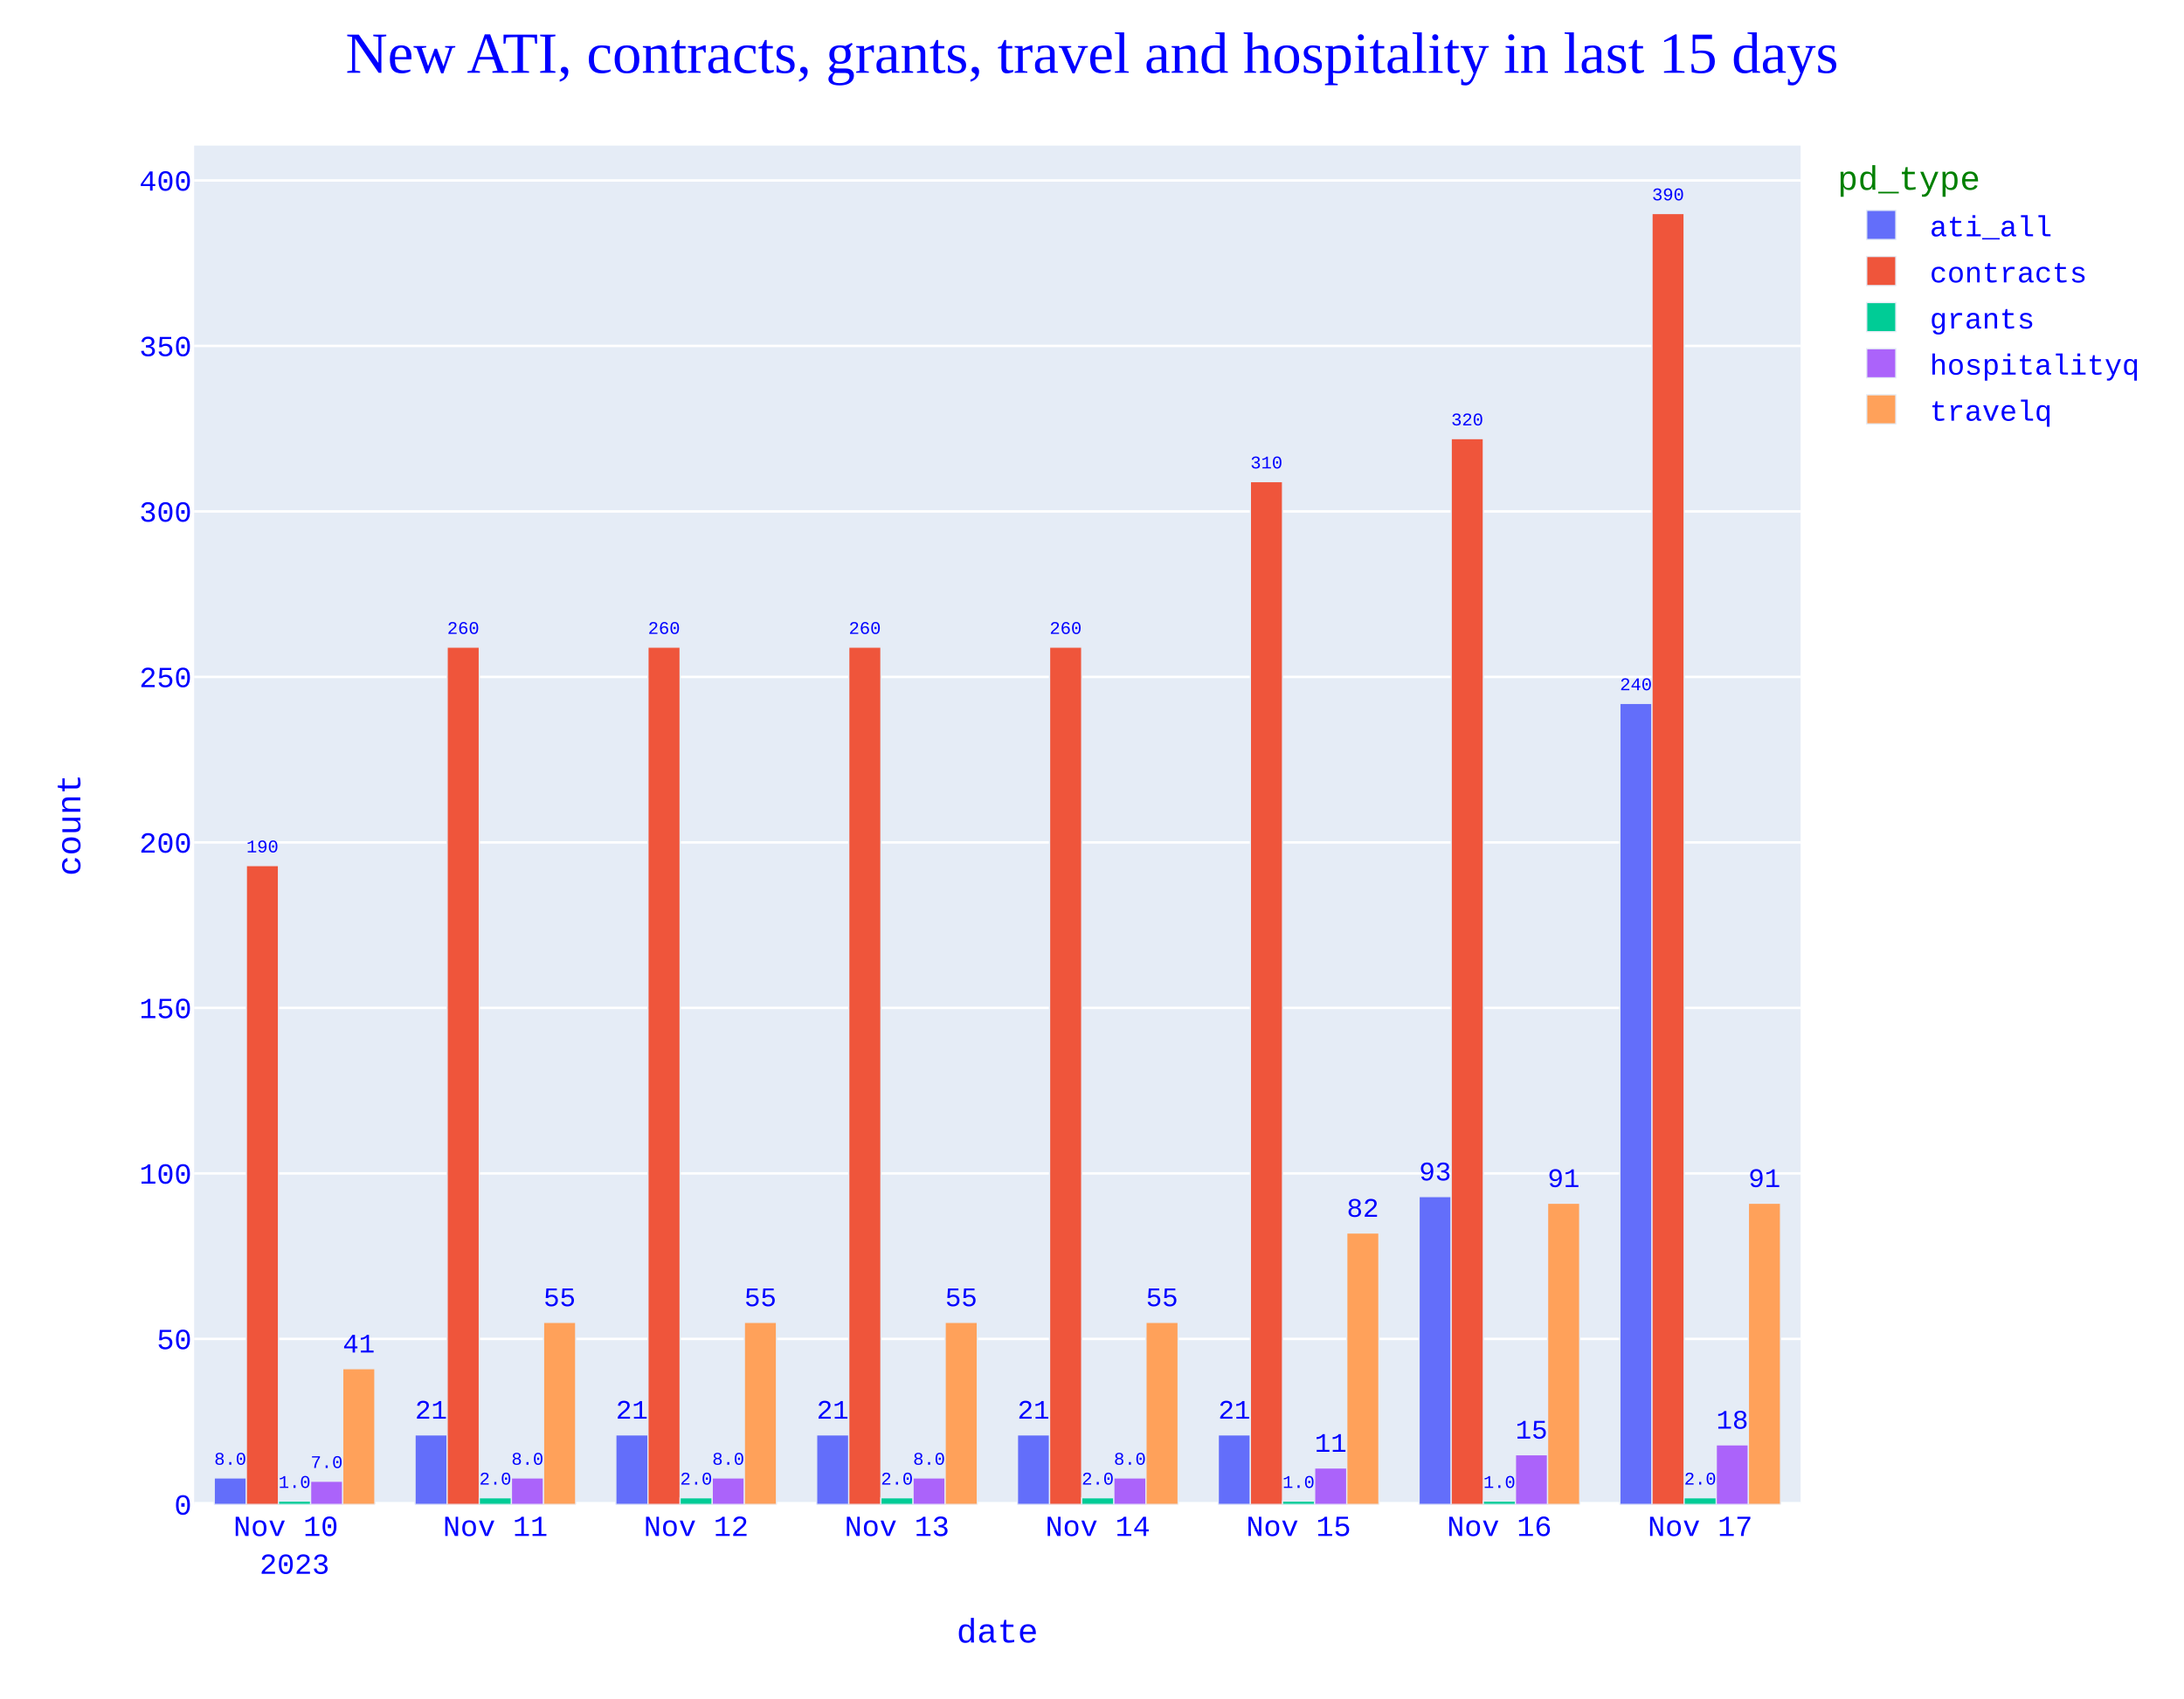
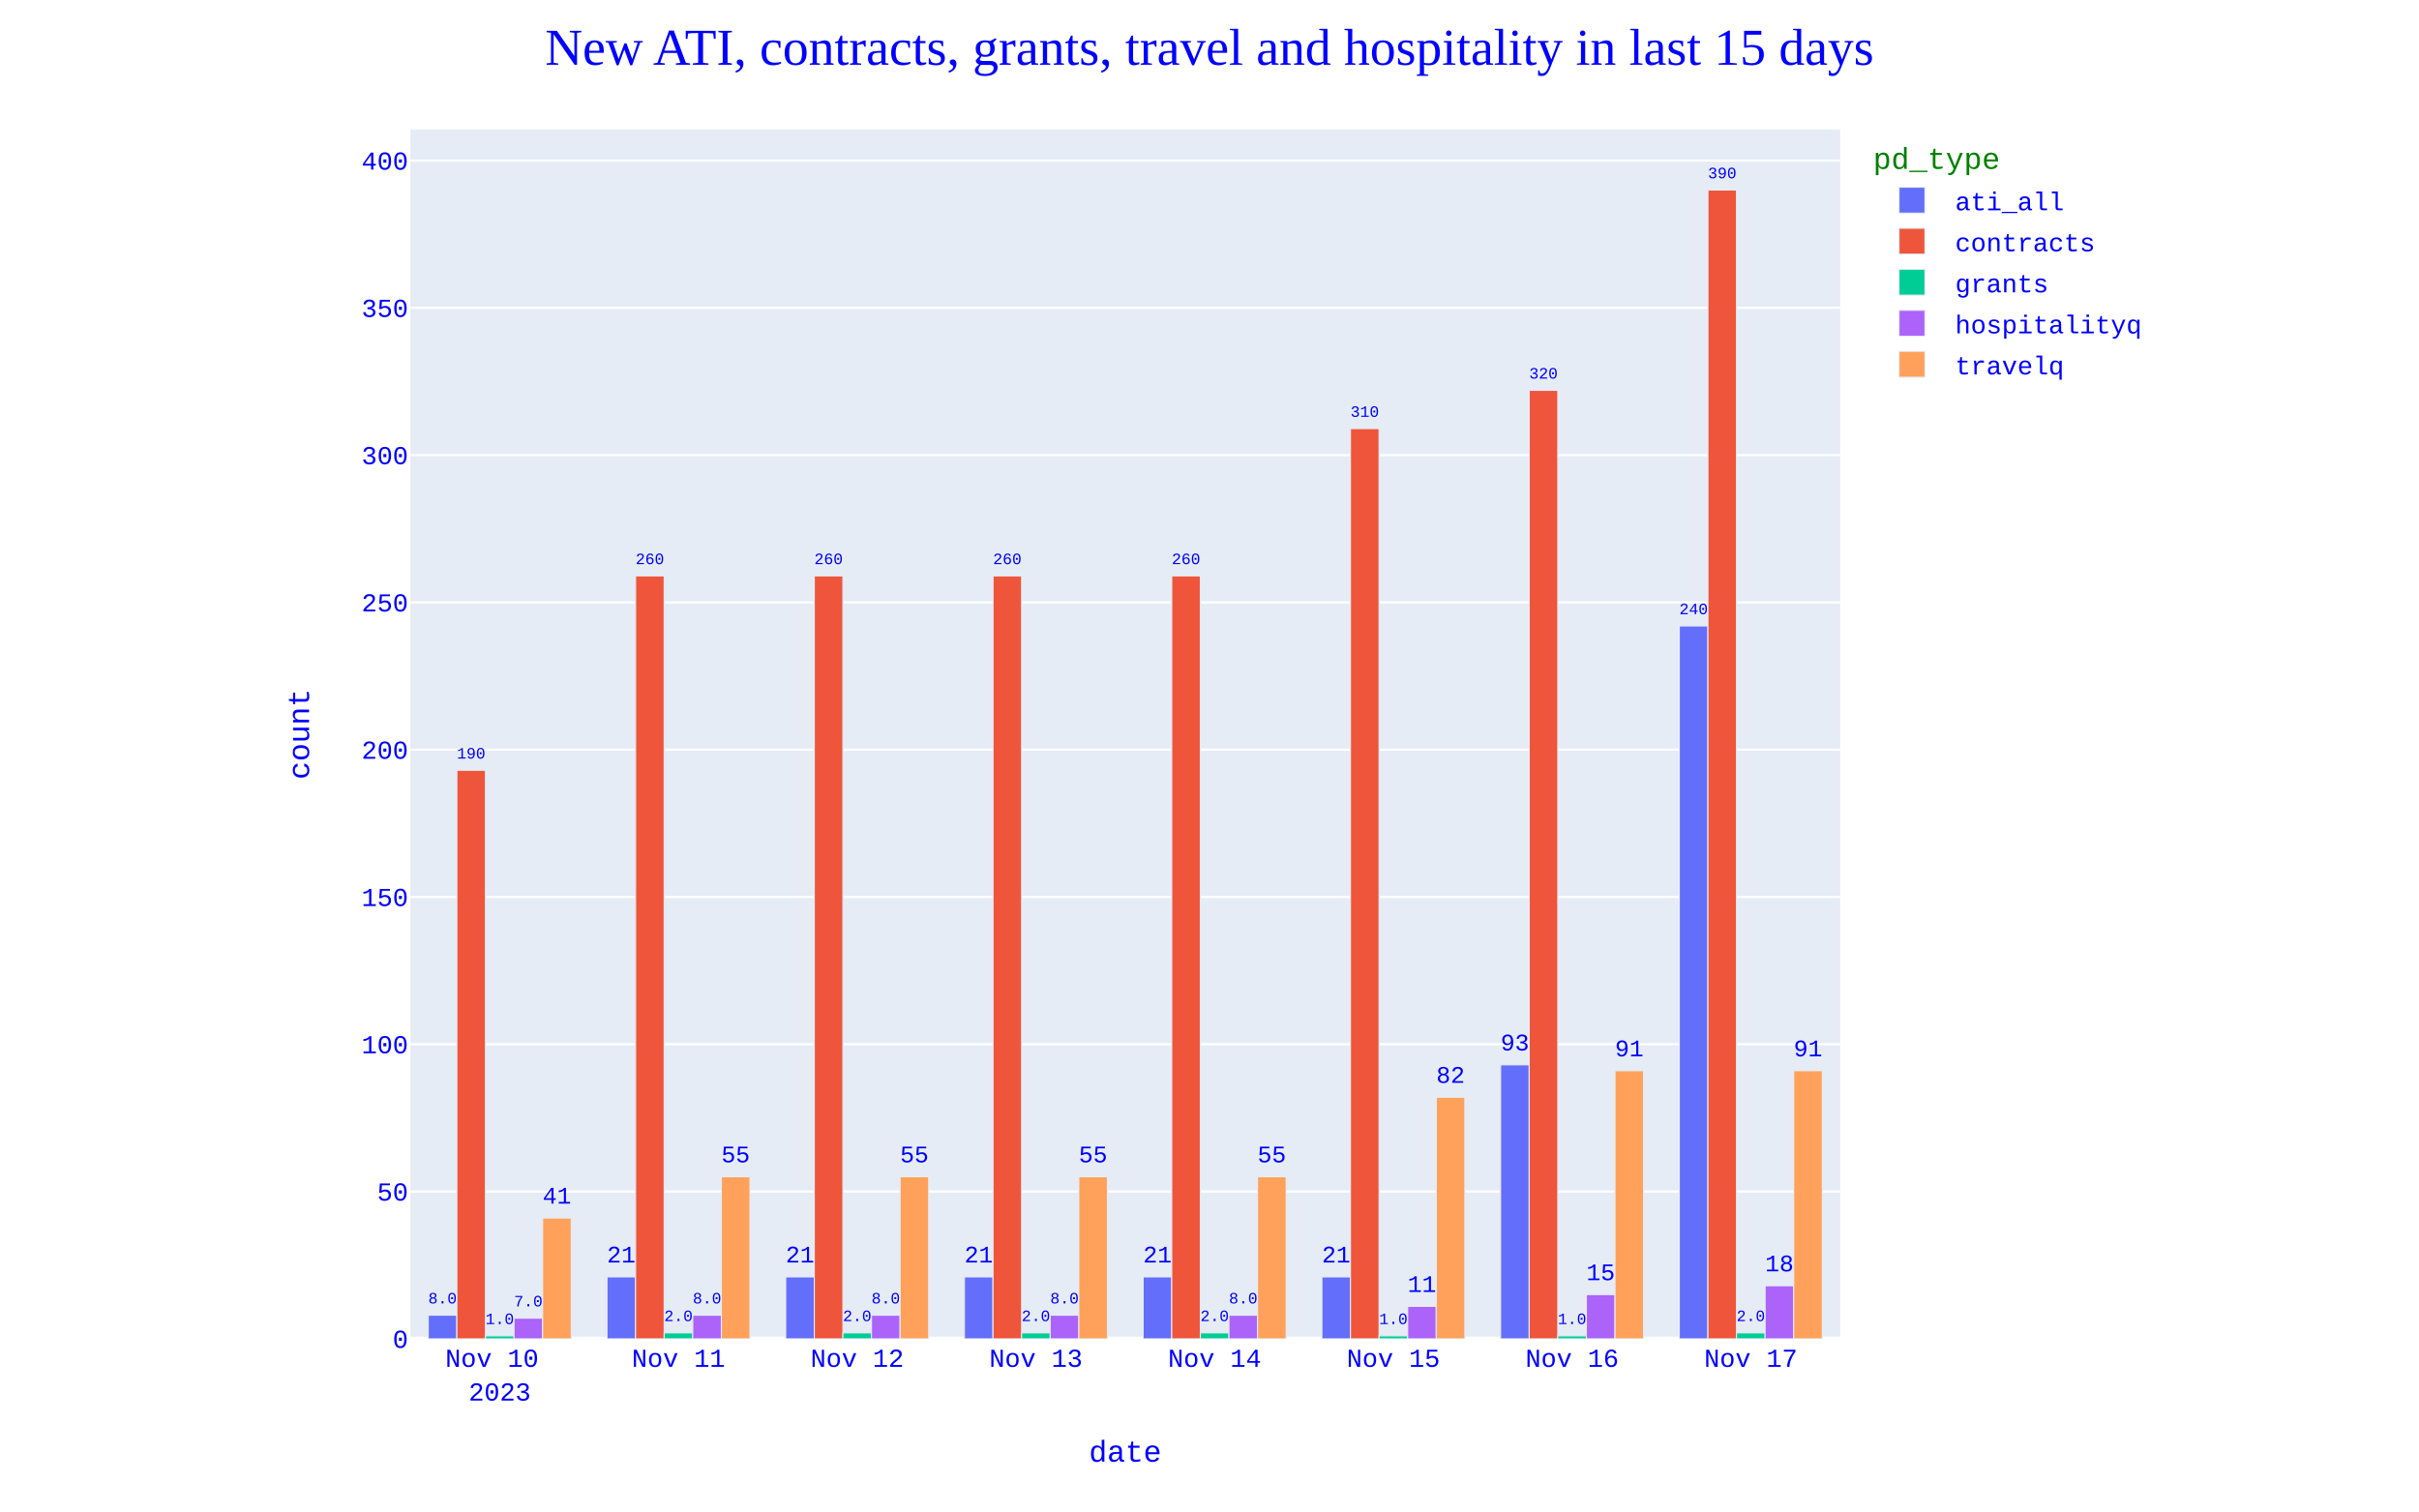
- <svg xmlns="http://www.w3.org/2000/svg" class="main-svg" width="900" height="700" style="" viewBox="0 0 900 700">
+ <svg xmlns="http://www.w3.org/2000/svg" class="main-svg" width="800" height="500" style="" viewBox="0 0 900 700">
  <rect x="0" y="0" width="900" height="700" style="fill: rgb(255, 255, 255); fill-opacity: 1;" />
  <defs id="defs-5c3b4a">
    <g class="clips">
      <clipPath id="clip5c3b4axyplot" class="plotclip">
        <rect width="662" height="560" />
      </clipPath>
      <clipPath class="axesclip" id="clip5c3b4ax">
        <rect x="80" y="0" width="662" height="700" />
      </clipPath>
      <clipPath class="axesclip" id="clip5c3b4ay">
        <rect x="0" y="60" width="900" height="560" />
      </clipPath>
      <clipPath class="axesclip" id="clip5c3b4axy">
        <rect x="80" y="60" width="662" height="560" />
      </clipPath>
    </g>
    <g class="gradients" />
    <g class="patterns" />
  </defs>
  <g class="bglayer">
    <rect class="bg" x="80" y="60" width="662" height="560" style="fill: rgb(229, 236, 246); fill-opacity: 1; stroke-width: 0;" />
  </g>
  <g class="layer-below">
    <g class="imagelayer" />
    <g class="shapelayer" />
  </g>
  <g class="cartesianlayer">
    <g class="subplot xy">
      <g class="layer-subplot">
        <g class="shapelayer" />
        <g class="imagelayer" />
      </g>
      <g class="minor-gridlayer">
        <g class="x" />
        <g class="y" />
      </g>
      <g class="gridlayer">
        <g class="x" />
        <g class="y">
          <path class="ygrid crisp" transform="translate(0,551.79)" d="M80,0h662" style="stroke: rgb(255, 255, 255); stroke-opacity: 1; stroke-width: 1px;" />
          <path class="ygrid crisp" transform="translate(0,483.59)" d="M80,0h662" style="stroke: rgb(255, 255, 255); stroke-opacity: 1; stroke-width: 1px;" />
          <path class="ygrid crisp" transform="translate(0,415.38)" d="M80,0h662" style="stroke: rgb(255, 255, 255); stroke-opacity: 1; stroke-width: 1px;" />
          <path class="ygrid crisp" transform="translate(0,347.18)" d="M80,0h662" style="stroke: rgb(255, 255, 255); stroke-opacity: 1; stroke-width: 1px;" />
          <path class="ygrid crisp" transform="translate(0,278.97)" d="M80,0h662" style="stroke: rgb(255, 255, 255); stroke-opacity: 1; stroke-width: 1px;" />
          <path class="ygrid crisp" transform="translate(0,210.77)" d="M80,0h662" style="stroke: rgb(255, 255, 255); stroke-opacity: 1; stroke-width: 1px;" />
          <path class="ygrid crisp" transform="translate(0,142.56)" d="M80,0h662" style="stroke: rgb(255, 255, 255); stroke-opacity: 1; stroke-width: 1px;" />
          <path class="ygrid crisp" transform="translate(0,74.36)" d="M80,0h662" style="stroke: rgb(255, 255, 255); stroke-opacity: 1; stroke-width: 1px;" />
        </g>
      </g>
      <g class="zerolinelayer">
        <path class="yzl zl crisp" transform="translate(0,620)" d="M80,0h662" style="stroke: rgb(255, 255, 255); stroke-opacity: 1; stroke-width: 2px;" />
      </g>
      <path class="xlines-below" />
      <path class="ylines-below" />
      <g class="overlines-below" />
      <g class="xaxislayer-below" />
      <g class="yaxislayer-below" />
      <g class="overaxes-below" />
      <g class="plot" transform="translate(80,60)">
        <g class="barlayer mlayer">
          <g class="trace bars" style="opacity: 1;">
            <g class="points">
              <g class="point">
                <path d="M587.53,560V229.89H600.77V560Z" clip-path="url(#clip5c3b4axyplot)" style="vector-effect: none; opacity: 1; stroke-width: 0.5px; fill: rgb(99, 110, 250); fill-opacity: 1; stroke: rgb(229, 236, 246); stroke-opacity: 1;" />
                <text class="bartext bartext-outside" text-anchor="middle" data-notex="1" x="0" y="0" style="font-family: 'Courier New'; font-size: 12px; fill: rgb(0, 0, 255); fill-opacity: 1; white-space: pre;" transform="translate(594.15,224.441)scale(0.6122543)">240</text>
              </g>
              <g class="point">
                <path d="M504.78,560V433.14H518.02V560Z" clip-path="url(#clip5c3b4axyplot)" style="vector-effect: none; opacity: 1; stroke-width: 0.5px; fill: rgb(99, 110, 250); fill-opacity: 1; stroke: rgb(229, 236, 246); stroke-opacity: 1;" />
                <text class="bartext bartext-outside" text-anchor="middle" data-notex="1" x="0" y="0" style="font-family: 'Courier New'; font-size: 12px; fill: rgb(0, 0, 255); fill-opacity: 1; white-space: pre;" transform="translate(511.4,426.4638)scale(0.9190456)">93</text>
              </g>
              <g class="point">
                <path d="M422.03,560V531.35H435.27V560Z" clip-path="url(#clip5c3b4axyplot)" style="vector-effect: none; opacity: 1; stroke-width: 0.5px; fill: rgb(99, 110, 250); fill-opacity: 1; stroke: rgb(229, 236, 246); stroke-opacity: 1;" />
                <text class="bartext bartext-outside" text-anchor="middle" data-notex="1" x="0" y="0" style="font-family: 'Courier New'; font-size: 12px; fill: rgb(0, 0, 255); fill-opacity: 1; white-space: pre;" transform="translate(428.65,524.6738)scale(0.9190456)">21</text>
              </g>
              <g class="point">
                <path d="M339.28,560V531.35H352.52V560Z" clip-path="url(#clip5c3b4axyplot)" style="vector-effect: none; opacity: 1; stroke-width: 0.5px; fill: rgb(99, 110, 250); fill-opacity: 1; stroke: rgb(229, 236, 246); stroke-opacity: 1;" />
                <text class="bartext bartext-outside" text-anchor="middle" data-notex="1" x="0" y="0" style="font-family: 'Courier New'; font-size: 12px; fill: rgb(0, 0, 255); fill-opacity: 1; white-space: pre;" transform="translate(345.9,524.6738)scale(0.9190456)">21</text>
              </g>
              <g class="point">
                <path d="M256.53,560V531.35H269.77V560Z" clip-path="url(#clip5c3b4axyplot)" style="vector-effect: none; opacity: 1; stroke-width: 0.5px; fill: rgb(99, 110, 250); fill-opacity: 1; stroke: rgb(229, 236, 246); stroke-opacity: 1;" />
                <text class="bartext bartext-outside" text-anchor="middle" data-notex="1" x="0" y="0" style="font-family: 'Courier New'; font-size: 12px; fill: rgb(0, 0, 255); fill-opacity: 1; white-space: pre;" transform="translate(263.15,524.6738)scale(0.9190456)">21</text>
              </g>
              <g class="point">
                <path d="M173.78,560V531.35H187.02V560Z" clip-path="url(#clip5c3b4axyplot)" style="vector-effect: none; opacity: 1; stroke-width: 0.5px; fill: rgb(99, 110, 250); fill-opacity: 1; stroke: rgb(229, 236, 246); stroke-opacity: 1;" />
                <text class="bartext bartext-outside" text-anchor="middle" data-notex="1" x="0" y="0" style="font-family: 'Courier New'; font-size: 12px; fill: rgb(0, 0, 255); fill-opacity: 1; white-space: pre;" transform="translate(180.4,524.6738)scale(0.9190456)">21</text>
              </g>
              <g class="point">
                <path d="M91.03,560V531.35H104.27V560Z" clip-path="url(#clip5c3b4axyplot)" style="vector-effect: none; opacity: 1; stroke-width: 0.5px; fill: rgb(99, 110, 250); fill-opacity: 1; stroke: rgb(229, 236, 246); stroke-opacity: 1;" />
                <text class="bartext bartext-outside" text-anchor="middle" data-notex="1" x="0" y="0" style="font-family: 'Courier New'; font-size: 12px; fill: rgb(0, 0, 255); fill-opacity: 1; white-space: pre;" transform="translate(97.65,524.6738)scale(0.9190456)">21</text>
              </g>
              <g class="point">
                <path d="M8.28,560V549.09H21.52V560Z" clip-path="url(#clip5c3b4axyplot)" style="vector-effect: none; opacity: 1; stroke-width: 0.5px; fill: rgb(99, 110, 250); fill-opacity: 1; stroke: rgb(229, 236, 246); stroke-opacity: 1;" />
                <text class="bartext bartext-outside" text-anchor="middle" data-notex="1" x="0" y="0" style="font-family: 'Courier New'; font-size: 12px; fill: rgb(0, 0, 255); fill-opacity: 1; white-space: pre;" transform="translate(14.9,543.641)scale(0.6122543)">8.0</text>
              </g>
            </g>
          </g>
          <g class="trace bars" style="opacity: 1;">
            <g class="points">
              <g class="point">
                <path d="M600.77,560V28H614.01V560Z" clip-path="url(#clip5c3b4axyplot)" style="vector-effect: none; opacity: 1; stroke-width: 0.5px; fill: rgb(239, 85, 59); fill-opacity: 1; stroke: rgb(229, 236, 246); stroke-opacity: 1;" />
                <text class="bartext bartext-outside" text-anchor="middle" data-notex="1" x="0" y="0" style="font-family: 'Courier New'; font-size: 12px; fill: rgb(0, 0, 255); fill-opacity: 1; white-space: pre;" transform="translate(607.39,22.55098)scale(0.6122543)">390</text>
              </g>
              <g class="point">
                <path d="M518.02,560V120.76H531.26V560Z" clip-path="url(#clip5c3b4axyplot)" style="vector-effect: none; opacity: 1; stroke-width: 0.5px; fill: rgb(239, 85, 59); fill-opacity: 1; stroke: rgb(229, 236, 246); stroke-opacity: 1;" />
                <text class="bartext bartext-outside" text-anchor="middle" data-notex="1" x="0" y="0" style="font-family: 'Courier New'; font-size: 12px; fill: rgb(0, 0, 255); fill-opacity: 1; white-space: pre;" transform="translate(524.64,115.311)scale(0.6122543)">320</text>
              </g>
              <g class="point">
                <path d="M435.27,560V138.49H448.51V560Z" clip-path="url(#clip5c3b4axyplot)" style="vector-effect: none; opacity: 1; stroke-width: 0.5px; fill: rgb(239, 85, 59); fill-opacity: 1; stroke: rgb(229, 236, 246); stroke-opacity: 1;" />
                <text class="bartext bartext-outside" text-anchor="middle" data-notex="1" x="0" y="0" style="font-family: 'Courier New'; font-size: 12px; fill: rgb(0, 0, 255); fill-opacity: 1; white-space: pre;" transform="translate(441.89,133.041)scale(0.6122543)">310</text>
              </g>
              <g class="point">
                <path d="M352.52,560V206.7H365.76V560Z" clip-path="url(#clip5c3b4axyplot)" style="vector-effect: none; opacity: 1; stroke-width: 0.5px; fill: rgb(239, 85, 59); fill-opacity: 1; stroke: rgb(229, 236, 246); stroke-opacity: 1;" />
                <text class="bartext bartext-outside" text-anchor="middle" data-notex="1" x="0" y="0" style="font-family: 'Courier New'; font-size: 12px; fill: rgb(0, 0, 255); fill-opacity: 1; white-space: pre;" transform="translate(359.14,201.251)scale(0.6122543)">260</text>
              </g>
              <g class="point">
                <path d="M269.77,560V206.7H283.01V560Z" clip-path="url(#clip5c3b4axyplot)" style="vector-effect: none; opacity: 1; stroke-width: 0.5px; fill: rgb(239, 85, 59); fill-opacity: 1; stroke: rgb(229, 236, 246); stroke-opacity: 1;" />
                <text class="bartext bartext-outside" text-anchor="middle" data-notex="1" x="0" y="0" style="font-family: 'Courier New'; font-size: 12px; fill: rgb(0, 0, 255); fill-opacity: 1; white-space: pre;" transform="translate(276.39,201.251)scale(0.6122543)">260</text>
              </g>
              <g class="point">
                <path d="M187.02,560V206.7H200.26V560Z" clip-path="url(#clip5c3b4axyplot)" style="vector-effect: none; opacity: 1; stroke-width: 0.5px; fill: rgb(239, 85, 59); fill-opacity: 1; stroke: rgb(229, 236, 246); stroke-opacity: 1;" />
                <text class="bartext bartext-outside" text-anchor="middle" data-notex="1" x="0" y="0" style="font-family: 'Courier New'; font-size: 12px; fill: rgb(0, 0, 255); fill-opacity: 1; white-space: pre;" transform="translate(193.64,201.251)scale(0.6122543)">260</text>
              </g>
              <g class="point">
                <path d="M104.27,560V206.7H117.51V560Z" clip-path="url(#clip5c3b4axyplot)" style="vector-effect: none; opacity: 1; stroke-width: 0.5px; fill: rgb(239, 85, 59); fill-opacity: 1; stroke: rgb(229, 236, 246); stroke-opacity: 1;" />
                <text class="bartext bartext-outside" text-anchor="middle" data-notex="1" x="0" y="0" style="font-family: 'Courier New'; font-size: 12px; fill: rgb(0, 0, 255); fill-opacity: 1; white-space: pre;" transform="translate(110.89,201.251)scale(0.6122543)">260</text>
              </g>
              <g class="point">
                <path d="M21.52,560V296.73H34.76V560Z" clip-path="url(#clip5c3b4axyplot)" style="vector-effect: none; opacity: 1; stroke-width: 0.5px; fill: rgb(239, 85, 59); fill-opacity: 1; stroke: rgb(229, 236, 246); stroke-opacity: 1;" />
                <text class="bartext bartext-outside" text-anchor="middle" data-notex="1" x="0" y="0" style="font-family: 'Courier New'; font-size: 12px; fill: rgb(0, 0, 255); fill-opacity: 1; white-space: pre;" transform="translate(28.14,291.281)scale(0.6122543)">190</text>
              </g>
            </g>
          </g>
          <g class="trace bars" style="opacity: 1;">
            <g class="points">
              <g class="point">
                <path d="M614.01,560V557.27H627.25V560Z" clip-path="url(#clip5c3b4axyplot)" style="vector-effect: none; opacity: 1; stroke-width: 0.5px; fill: rgb(0, 204, 150); fill-opacity: 1; stroke: rgb(229, 236, 246); stroke-opacity: 1;" />
                <text class="bartext bartext-outside" text-anchor="middle" data-notex="1" x="0" y="0" style="font-family: 'Courier New'; font-size: 12px; fill: rgb(0, 0, 255); fill-opacity: 1; white-space: pre;" transform="translate(620.63,551.821)scale(0.6122543)">2.0</text>
              </g>
              <g class="point">
                <path d="M531.26,560V558.64H544.5V560Z" clip-path="url(#clip5c3b4axyplot)" style="vector-effect: none; opacity: 1; stroke-width: 0.5px; fill: rgb(0, 204, 150); fill-opacity: 1; stroke: rgb(229, 236, 246); stroke-opacity: 1;" />
                <text class="bartext bartext-outside" text-anchor="middle" data-notex="1" x="0" y="0" style="font-family: 'Courier New'; font-size: 12px; fill: rgb(0, 0, 255); fill-opacity: 1; white-space: pre;" transform="translate(537.88,553.191)scale(0.6122543)">1.0</text>
              </g>
              <g class="point">
                <path d="M448.51,560V558.64H461.75V560Z" clip-path="url(#clip5c3b4axyplot)" style="vector-effect: none; opacity: 1; stroke-width: 0.5px; fill: rgb(0, 204, 150); fill-opacity: 1; stroke: rgb(229, 236, 246); stroke-opacity: 1;" />
                <text class="bartext bartext-outside" text-anchor="middle" data-notex="1" x="0" y="0" style="font-family: 'Courier New'; font-size: 12px; fill: rgb(0, 0, 255); fill-opacity: 1; white-space: pre;" transform="translate(455.13,553.191)scale(0.6122543)">1.0</text>
              </g>
              <g class="point">
                <path d="M365.76,560V557.27H379V560Z" clip-path="url(#clip5c3b4axyplot)" style="vector-effect: none; opacity: 1; stroke-width: 0.5px; fill: rgb(0, 204, 150); fill-opacity: 1; stroke: rgb(229, 236, 246); stroke-opacity: 1;" />
                <text class="bartext bartext-outside" text-anchor="middle" data-notex="1" x="0" y="0" style="font-family: 'Courier New'; font-size: 12px; fill: rgb(0, 0, 255); fill-opacity: 1; white-space: pre;" transform="translate(372.38,551.821)scale(0.6122543)">2.0</text>
              </g>
              <g class="point">
                <path d="M283.01,560V557.27H296.25V560Z" clip-path="url(#clip5c3b4axyplot)" style="vector-effect: none; opacity: 1; stroke-width: 0.5px; fill: rgb(0, 204, 150); fill-opacity: 1; stroke: rgb(229, 236, 246); stroke-opacity: 1;" />
                <text class="bartext bartext-outside" text-anchor="middle" data-notex="1" x="0" y="0" style="font-family: 'Courier New'; font-size: 12px; fill: rgb(0, 0, 255); fill-opacity: 1; white-space: pre;" transform="translate(289.63,551.821)scale(0.6122543)">2.0</text>
              </g>
              <g class="point">
                <path d="M200.26,560V557.27H213.5V560Z" clip-path="url(#clip5c3b4axyplot)" style="vector-effect: none; opacity: 1; stroke-width: 0.5px; fill: rgb(0, 204, 150); fill-opacity: 1; stroke: rgb(229, 236, 246); stroke-opacity: 1;" />
                <text class="bartext bartext-outside" text-anchor="middle" data-notex="1" x="0" y="0" style="font-family: 'Courier New'; font-size: 12px; fill: rgb(0, 0, 255); fill-opacity: 1; white-space: pre;" transform="translate(206.88,551.821)scale(0.6122543)">2.0</text>
              </g>
              <g class="point">
                <path d="M117.51,560V557.27H130.75V560Z" clip-path="url(#clip5c3b4axyplot)" style="vector-effect: none; opacity: 1; stroke-width: 0.5px; fill: rgb(0, 204, 150); fill-opacity: 1; stroke: rgb(229, 236, 246); stroke-opacity: 1;" />
                <text class="bartext bartext-outside" text-anchor="middle" data-notex="1" x="0" y="0" style="font-family: 'Courier New'; font-size: 12px; fill: rgb(0, 0, 255); fill-opacity: 1; white-space: pre;" transform="translate(124.13,551.821)scale(0.6122543)">2.0</text>
              </g>
              <g class="point">
                <path d="M34.76,560V558.64H48V560Z" clip-path="url(#clip5c3b4axyplot)" style="vector-effect: none; opacity: 1; stroke-width: 0.5px; fill: rgb(0, 204, 150); fill-opacity: 1; stroke: rgb(229, 236, 246); stroke-opacity: 1;" />
                <text class="bartext bartext-outside" text-anchor="middle" data-notex="1" x="0" y="0" style="font-family: 'Courier New'; font-size: 12px; fill: rgb(0, 0, 255); fill-opacity: 1; white-space: pre;" transform="translate(41.38,553.191)scale(0.6122543)">1.0</text>
              </g>
            </g>
          </g>
          <g class="trace bars" style="opacity: 1;">
            <g class="points">
              <g class="point">
                <path d="M627.25,560V535.45H640.49V560Z" clip-path="url(#clip5c3b4axyplot)" style="vector-effect: none; opacity: 1; stroke-width: 0.5px; fill: rgb(171, 99, 250); fill-opacity: 1; stroke: rgb(229, 236, 246); stroke-opacity: 1;" />
                <text class="bartext bartext-outside" text-anchor="middle" data-notex="1" x="0" y="0" style="font-family: 'Courier New'; font-size: 12px; fill: rgb(0, 0, 255); fill-opacity: 1; white-space: pre;" transform="translate(633.87,528.7738)scale(0.9190456)">18</text>
              </g>
              <g class="point">
                <path d="M544.5,560V539.54H557.74V560Z" clip-path="url(#clip5c3b4axyplot)" style="vector-effect: none; opacity: 1; stroke-width: 0.5px; fill: rgb(171, 99, 250); fill-opacity: 1; stroke: rgb(229, 236, 246); stroke-opacity: 1;" />
                <text class="bartext bartext-outside" text-anchor="middle" data-notex="1" x="0" y="0" style="font-family: 'Courier New'; font-size: 12px; fill: rgb(0, 0, 255); fill-opacity: 1; white-space: pre;" transform="translate(551.12,532.8638)scale(0.9190456)">15</text>
              </g>
              <g class="point">
                <path d="M461.75,560V544.99H474.99V560Z" clip-path="url(#clip5c3b4axyplot)" style="vector-effect: none; opacity: 1; stroke-width: 0.5px; fill: rgb(171, 99, 250); fill-opacity: 1; stroke: rgb(229, 236, 246); stroke-opacity: 1;" />
                <text class="bartext bartext-outside" text-anchor="middle" data-notex="1" x="0" y="0" style="font-family: 'Courier New'; font-size: 12px; fill: rgb(0, 0, 255); fill-opacity: 1; white-space: pre;" transform="translate(468.37,538.3138)scale(0.9190456)">11</text>
              </g>
              <g class="point">
                <path d="M379,560V549.09H392.24V560Z" clip-path="url(#clip5c3b4axyplot)" style="vector-effect: none; opacity: 1; stroke-width: 0.5px; fill: rgb(171, 99, 250); fill-opacity: 1; stroke: rgb(229, 236, 246); stroke-opacity: 1;" />
                <text class="bartext bartext-outside" text-anchor="middle" data-notex="1" x="0" y="0" style="font-family: 'Courier New'; font-size: 12px; fill: rgb(0, 0, 255); fill-opacity: 1; white-space: pre;" transform="translate(385.62,543.641)scale(0.6122543)">8.0</text>
              </g>
              <g class="point">
                <path d="M296.25,560V549.09H309.49V560Z" clip-path="url(#clip5c3b4axyplot)" style="vector-effect: none; opacity: 1; stroke-width: 0.5px; fill: rgb(171, 99, 250); fill-opacity: 1; stroke: rgb(229, 236, 246); stroke-opacity: 1;" />
                <text class="bartext bartext-outside" text-anchor="middle" data-notex="1" x="0" y="0" style="font-family: 'Courier New'; font-size: 12px; fill: rgb(0, 0, 255); fill-opacity: 1; white-space: pre;" transform="translate(302.87,543.641)scale(0.6122543)">8.0</text>
              </g>
              <g class="point">
                <path d="M213.5,560V549.09H226.74V560Z" clip-path="url(#clip5c3b4axyplot)" style="vector-effect: none; opacity: 1; stroke-width: 0.5px; fill: rgb(171, 99, 250); fill-opacity: 1; stroke: rgb(229, 236, 246); stroke-opacity: 1;" />
                <text class="bartext bartext-outside" text-anchor="middle" data-notex="1" x="0" y="0" style="font-family: 'Courier New'; font-size: 12px; fill: rgb(0, 0, 255); fill-opacity: 1; white-space: pre;" transform="translate(220.12,543.641)scale(0.6122543)">8.0</text>
              </g>
              <g class="point">
                <path d="M130.75,560V549.09H143.99V560Z" clip-path="url(#clip5c3b4axyplot)" style="vector-effect: none; opacity: 1; stroke-width: 0.5px; fill: rgb(171, 99, 250); fill-opacity: 1; stroke: rgb(229, 236, 246); stroke-opacity: 1;" />
                <text class="bartext bartext-outside" text-anchor="middle" data-notex="1" x="0" y="0" style="font-family: 'Courier New'; font-size: 12px; fill: rgb(0, 0, 255); fill-opacity: 1; white-space: pre;" transform="translate(137.37,543.641)scale(0.6122543)">8.0</text>
              </g>
              <g class="point">
                <path d="M48,560V550.45H61.24V560Z" clip-path="url(#clip5c3b4axyplot)" style="vector-effect: none; opacity: 1; stroke-width: 0.5px; fill: rgb(171, 99, 250); fill-opacity: 1; stroke: rgb(229, 236, 246); stroke-opacity: 1;" />
                <text class="bartext bartext-outside" text-anchor="middle" data-notex="1" x="0" y="0" style="font-family: 'Courier New'; font-size: 12px; fill: rgb(0, 0, 255); fill-opacity: 1; white-space: pre;" transform="translate(54.62,545.001)scale(0.6122543)">7.0</text>
              </g>
            </g>
          </g>
          <g class="trace bars" style="opacity: 1;">
            <g class="points">
              <g class="point">
                <path d="M640.49,560V435.87H653.73V560Z" clip-path="url(#clip5c3b4axyplot)" style="vector-effect: none; opacity: 1; stroke-width: 0.5px; fill: rgb(255, 161, 90); fill-opacity: 1; stroke: rgb(229, 236, 246); stroke-opacity: 1;" />
                <text class="bartext bartext-outside" text-anchor="middle" data-notex="1" x="0" y="0" style="font-family: 'Courier New'; font-size: 12px; fill: rgb(0, 0, 255); fill-opacity: 1; white-space: pre;" transform="translate(647.11,429.1938)scale(0.9190456)">91</text>
              </g>
              <g class="point">
                <path d="M557.74,560V435.87H570.98V560Z" clip-path="url(#clip5c3b4axyplot)" style="vector-effect: none; opacity: 1; stroke-width: 0.5px; fill: rgb(255, 161, 90); fill-opacity: 1; stroke: rgb(229, 236, 246); stroke-opacity: 1;" />
                <text class="bartext bartext-outside" text-anchor="middle" data-notex="1" x="0" y="0" style="font-family: 'Courier New'; font-size: 12px; fill: rgb(0, 0, 255); fill-opacity: 1; white-space: pre;" transform="translate(564.36,429.1938)scale(0.9190456)">91</text>
              </g>
              <g class="point">
                <path d="M474.99,560V448.14H488.23V560Z" clip-path="url(#clip5c3b4axyplot)" style="vector-effect: none; opacity: 1; stroke-width: 0.5px; fill: rgb(255, 161, 90); fill-opacity: 1; stroke: rgb(229, 236, 246); stroke-opacity: 1;" />
                <text class="bartext bartext-outside" text-anchor="middle" data-notex="1" x="0" y="0" style="font-family: 'Courier New'; font-size: 12px; fill: rgb(0, 0, 255); fill-opacity: 1; white-space: pre;" transform="translate(481.61,441.4638)scale(0.9190456)">82</text>
              </g>
              <g class="point">
                <path d="M392.24,560V484.97H405.48V560Z" clip-path="url(#clip5c3b4axyplot)" style="vector-effect: none; opacity: 1; stroke-width: 0.5px; fill: rgb(255, 161, 90); fill-opacity: 1; stroke: rgb(229, 236, 246); stroke-opacity: 1;" />
                <text class="bartext bartext-outside" text-anchor="middle" data-notex="1" x="0" y="0" style="font-family: 'Courier New'; font-size: 12px; fill: rgb(0, 0, 255); fill-opacity: 1; white-space: pre;" transform="translate(398.86,478.2938)scale(0.9190456)">55</text>
              </g>
              <g class="point">
                <path d="M309.49,560V484.97H322.73V560Z" clip-path="url(#clip5c3b4axyplot)" style="vector-effect: none; opacity: 1; stroke-width: 0.5px; fill: rgb(255, 161, 90); fill-opacity: 1; stroke: rgb(229, 236, 246); stroke-opacity: 1;" />
                <text class="bartext bartext-outside" text-anchor="middle" data-notex="1" x="0" y="0" style="font-family: 'Courier New'; font-size: 12px; fill: rgb(0, 0, 255); fill-opacity: 1; white-space: pre;" transform="translate(316.11,478.2938)scale(0.9190456)">55</text>
              </g>
              <g class="point">
                <path d="M226.74,560V484.97H239.98V560Z" clip-path="url(#clip5c3b4axyplot)" style="vector-effect: none; opacity: 1; stroke-width: 0.5px; fill: rgb(255, 161, 90); fill-opacity: 1; stroke: rgb(229, 236, 246); stroke-opacity: 1;" />
                <text class="bartext bartext-outside" text-anchor="middle" data-notex="1" x="0" y="0" style="font-family: 'Courier New'; font-size: 12px; fill: rgb(0, 0, 255); fill-opacity: 1; white-space: pre;" transform="translate(233.36,478.2938)scale(0.9190456)">55</text>
              </g>
              <g class="point">
                <path d="M143.99,560V484.97H157.23V560Z" clip-path="url(#clip5c3b4axyplot)" style="vector-effect: none; opacity: 1; stroke-width: 0.5px; fill: rgb(255, 161, 90); fill-opacity: 1; stroke: rgb(229, 236, 246); stroke-opacity: 1;" />
                <text class="bartext bartext-outside" text-anchor="middle" data-notex="1" x="0" y="0" style="font-family: 'Courier New'; font-size: 12px; fill: rgb(0, 0, 255); fill-opacity: 1; white-space: pre;" transform="translate(150.61,478.2938)scale(0.9190456)">55</text>
              </g>
              <g class="point">
                <path d="M61.24,560V504.07H74.48V560Z" clip-path="url(#clip5c3b4axyplot)" style="vector-effect: none; opacity: 1; stroke-width: 0.5px; fill: rgb(255, 161, 90); fill-opacity: 1; stroke: rgb(229, 236, 246); stroke-opacity: 1;" />
                <text class="bartext bartext-outside" text-anchor="middle" data-notex="1" x="0" y="0" style="font-family: 'Courier New'; font-size: 12px; fill: rgb(0, 0, 255); fill-opacity: 1; white-space: pre;" transform="translate(67.86,497.3938)scale(0.9190456)">41</text>
              </g>
            </g>
          </g>
        </g>
      </g>
      <g class="overplot" />
      <path class="xlines-above crisp" d="M0,0" style="fill: none;" />
      <path class="ylines-above crisp" d="M0,0" style="fill: none;" />
      <g class="overlines-above" />
      <g class="xaxislayer-above">
        <g class="xtick">
          <text text-anchor="middle" x="0" y="633" transform="translate(121.38,0)" style="font-family: 'Courier New'; font-size: 12px; fill: rgb(0, 0, 255); fill-opacity: 1; white-space: pre; opacity: 1;">
            <tspan class="line" dy="0em" x="0" y="633">Nov 10</tspan>
            <tspan class="line" dy="1.3em" x="0" y="633">2023</tspan>
          </text>
        </g>
        <g class="xtick">
          <text text-anchor="middle" x="0" y="633" style="font-family: 'Courier New'; font-size: 12px; fill: rgb(0, 0, 255); fill-opacity: 1; white-space: pre; opacity: 1;" transform="translate(204.13,0)">Nov 11</text>
        </g>
        <g class="xtick">
          <text text-anchor="middle" x="0" y="633" style="font-family: 'Courier New'; font-size: 12px; fill: rgb(0, 0, 255); fill-opacity: 1; white-space: pre; opacity: 1;" transform="translate(286.88,0)">Nov 12</text>
        </g>
        <g class="xtick">
          <text text-anchor="middle" x="0" y="633" style="font-family: 'Courier New'; font-size: 12px; fill: rgb(0, 0, 255); fill-opacity: 1; white-space: pre; opacity: 1;" transform="translate(369.63,0)">Nov 13</text>
        </g>
        <g class="xtick">
          <text text-anchor="middle" x="0" y="633" style="font-family: 'Courier New'; font-size: 12px; fill: rgb(0, 0, 255); fill-opacity: 1; white-space: pre; opacity: 1;" transform="translate(452.38,0)">Nov 14</text>
        </g>
        <g class="xtick">
          <text text-anchor="middle" x="0" y="633" style="font-family: 'Courier New'; font-size: 12px; fill: rgb(0, 0, 255); fill-opacity: 1; white-space: pre; opacity: 1;" transform="translate(535.13,0)">Nov 15</text>
        </g>
        <g class="xtick">
          <text text-anchor="middle" x="0" y="633" style="font-family: 'Courier New'; font-size: 12px; fill: rgb(0, 0, 255); fill-opacity: 1; white-space: pre; opacity: 1;" transform="translate(617.88,0)">Nov 16</text>
        </g>
        <g class="xtick">
          <text text-anchor="middle" x="0" y="633" style="font-family: 'Courier New'; font-size: 12px; fill: rgb(0, 0, 255); fill-opacity: 1; white-space: pre; opacity: 1;" transform="translate(700.63,0)">Nov 17</text>
        </g>
      </g>
      <g class="yaxislayer-above">
        <g class="ytick">
          <text text-anchor="end" x="79" y="4.2" transform="translate(0,620)" style="font-family: 'Courier New'; font-size: 12px; fill: rgb(0, 0, 255); fill-opacity: 1; white-space: pre; opacity: 1;">0</text>
        </g>
        <g class="ytick">
          <text text-anchor="end" x="79" y="4.2" style="font-family: 'Courier New'; font-size: 12px; fill: rgb(0, 0, 255); fill-opacity: 1; white-space: pre; opacity: 1;" transform="translate(0,551.79)">50</text>
        </g>
        <g class="ytick">
          <text text-anchor="end" x="79" y="4.2" style="font-family: 'Courier New'; font-size: 12px; fill: rgb(0, 0, 255); fill-opacity: 1; white-space: pre; opacity: 1;" transform="translate(0,483.59)">100</text>
        </g>
        <g class="ytick">
          <text text-anchor="end" x="79" y="4.2" style="font-family: 'Courier New'; font-size: 12px; fill: rgb(0, 0, 255); fill-opacity: 1; white-space: pre; opacity: 1;" transform="translate(0,415.38)">150</text>
        </g>
        <g class="ytick">
          <text text-anchor="end" x="79" y="4.2" style="font-family: 'Courier New'; font-size: 12px; fill: rgb(0, 0, 255); fill-opacity: 1; white-space: pre; opacity: 1;" transform="translate(0,347.18)">200</text>
        </g>
        <g class="ytick">
          <text text-anchor="end" x="79" y="4.2" style="font-family: 'Courier New'; font-size: 12px; fill: rgb(0, 0, 255); fill-opacity: 1; white-space: pre; opacity: 1;" transform="translate(0,278.97)">250</text>
        </g>
        <g class="ytick">
          <text text-anchor="end" x="79" y="4.2" style="font-family: 'Courier New'; font-size: 12px; fill: rgb(0, 0, 255); fill-opacity: 1; white-space: pre; opacity: 1;" transform="translate(0,210.77)">300</text>
        </g>
        <g class="ytick">
          <text text-anchor="end" x="79" y="4.2" style="font-family: 'Courier New'; font-size: 12px; fill: rgb(0, 0, 255); fill-opacity: 1; white-space: pre; opacity: 1;" transform="translate(0,142.56)">350</text>
        </g>
        <g class="ytick">
          <text text-anchor="end" x="79" y="4.2" style="font-family: 'Courier New'; font-size: 12px; fill: rgb(0, 0, 255); fill-opacity: 1; white-space: pre; opacity: 1;" transform="translate(0,74.36)">400</text>
        </g>
      </g>
      <g class="overaxes-above" />
    </g>
  </g>
  <g class="polarlayer" />
  <g class="smithlayer" />
  <g class="ternarylayer" />
  <g class="geolayer" />
  <g class="funnelarealayer" />
  <g class="pielayer" />
  <g class="iciclelayer" />
  <g class="treemaplayer" />
  <g class="sunburstlayer" />
  <g class="glimages" />
  <defs id="topdefs-5c3b4a">
    <g class="clips" />
    <clipPath id="legend5c3b4a">
      <rect width="133" height="124" x="0" y="0" />
    </clipPath>
  </defs>
  <g class="layer-above">
    <g class="imagelayer" />
    <g class="shapelayer" />
  </g>
  <g class="infolayer">
    <g class="legend" pointer-events="all" transform="translate(755.24,60)">
      <rect class="bg" shape-rendering="crispEdges" style="stroke: rgb(68, 68, 68); stroke-opacity: 1; fill: rgb(255, 255, 255); fill-opacity: 1; stroke-width: 0px;" width="133" height="124" x="0" y="0" />
      <g class="scrollbox" transform="" clip-path="url(#legend5c3b4a)">
        <text class="legendtitletext" text-anchor="start" x="2" y="18.2" style="font-family: 'Courier New'; font-size: 14px; fill: rgb(0, 128, 0); fill-opacity: 1; white-space: pre;">pd_type</text>
        <g class="groups" transform="">
          <g class="traces" transform="translate(0,32.7)" style="opacity: 1;">
            <text class="legendtext" text-anchor="start" x="40" y="4.68" style="font-family: 'Courier New'; font-size: 12px; fill: rgb(0, 0, 255); fill-opacity: 1; white-space: pre;">ati_all</text>
            <g class="layers" style="opacity: 1;">
              <g class="legendfill" />
              <g class="legendlines" />
              <g class="legendsymbols">
                <g class="legendpoints">
                  <path class="legendundefined" d="M6,6H-6V-6H6Z" transform="translate(20,0)" style="stroke-width: 0.5px; fill: rgb(99, 110, 250); fill-opacity: 1; stroke: rgb(229, 236, 246); stroke-opacity: 1;" />
                </g>
              </g>
            </g>
            <rect class="legendtoggle" x="0" y="-9.5" width="127.219" height="19" style="fill: rgb(0, 0, 0); fill-opacity: 0;" />
          </g>
        </g>
        <g class="groups" transform="">
          <g class="traces" transform="translate(0,51.7)" style="opacity: 1;">
            <text class="legendtext" text-anchor="start" x="40" y="4.68" style="font-family: 'Courier New'; font-size: 12px; fill: rgb(0, 0, 255); fill-opacity: 1; white-space: pre;">contracts</text>
            <g class="layers" style="opacity: 1;">
              <g class="legendfill" />
              <g class="legendlines" />
              <g class="legendsymbols">
                <g class="legendpoints">
                  <path class="legendundefined" d="M6,6H-6V-6H6Z" transform="translate(20,0)" style="stroke-width: 0.5px; fill: rgb(239, 85, 59); fill-opacity: 1; stroke: rgb(229, 236, 246); stroke-opacity: 1;" />
                </g>
              </g>
            </g>
            <rect class="legendtoggle" x="0" y="-9.5" width="127.219" height="19" style="fill: rgb(0, 0, 0); fill-opacity: 0;" />
          </g>
        </g>
        <g class="groups" transform="">
          <g class="traces" transform="translate(0,70.7)" style="opacity: 1;">
            <text class="legendtext" text-anchor="start" x="40" y="4.68" style="font-family: 'Courier New'; font-size: 12px; fill: rgb(0, 0, 255); fill-opacity: 1; white-space: pre;">grants</text>
            <g class="layers" style="opacity: 1;">
              <g class="legendfill" />
              <g class="legendlines" />
              <g class="legendsymbols">
                <g class="legendpoints">
                  <path class="legendundefined" d="M6,6H-6V-6H6Z" transform="translate(20,0)" style="stroke-width: 0.5px; fill: rgb(0, 204, 150); fill-opacity: 1; stroke: rgb(229, 236, 246); stroke-opacity: 1;" />
                </g>
              </g>
            </g>
            <rect class="legendtoggle" x="0" y="-9.5" width="127.219" height="19" style="fill: rgb(0, 0, 0); fill-opacity: 0;" />
          </g>
        </g>
        <g class="groups" transform="">
          <g class="traces" transform="translate(0,89.7)" style="opacity: 1;">
            <text class="legendtext" text-anchor="start" x="40" y="4.68" style="font-family: 'Courier New'; font-size: 12px; fill: rgb(0, 0, 255); fill-opacity: 1; white-space: pre;">hospitalityq</text>
            <g class="layers" style="opacity: 1;">
              <g class="legendfill" />
              <g class="legendlines" />
              <g class="legendsymbols">
                <g class="legendpoints">
                  <path class="legendundefined" d="M6,6H-6V-6H6Z" transform="translate(20,0)" style="stroke-width: 0.5px; fill: rgb(171, 99, 250); fill-opacity: 1; stroke: rgb(229, 236, 246); stroke-opacity: 1;" />
                </g>
              </g>
            </g>
            <rect class="legendtoggle" x="0" y="-9.5" width="127.219" height="19" style="fill: rgb(0, 0, 0); fill-opacity: 0;" />
          </g>
        </g>
        <g class="groups" transform="">
          <g class="traces" transform="translate(0,108.7)" style="opacity: 1;">
            <text class="legendtext" text-anchor="start" x="40" y="4.68" style="font-family: 'Courier New'; font-size: 12px; fill: rgb(0, 0, 255); fill-opacity: 1; white-space: pre;">travelq</text>
            <g class="layers" style="opacity: 1;">
              <g class="legendfill" />
              <g class="legendlines" />
              <g class="legendsymbols">
                <g class="legendpoints">
                  <path class="legendundefined" d="M6,6H-6V-6H6Z" transform="translate(20,0)" style="stroke-width: 0.5px; fill: rgb(255, 161, 90); fill-opacity: 1; stroke: rgb(229, 236, 246); stroke-opacity: 1;" />
                </g>
              </g>
            </g>
            <rect class="legendtoggle" x="0" y="-9.5" width="127.219" height="19" style="fill: rgb(0, 0, 0); fill-opacity: 0;" />
          </g>
        </g>
      </g>
      <rect class="scrollbar" rx="20" ry="3" width="0" height="0" style="fill: rgb(128, 139, 164); fill-opacity: 1;" x="0" y="0" />
    </g>
    <g class="g-gtitle">
      <text class="gtitle" x="450" y="30" text-anchor="middle" dy="0em" style="font-family: 'Times New Roman'; font-size: 24px; fill: rgb(0, 0, 255); opacity: 1; font-weight: normal; white-space: pre;">New ATI, contracts, grants, travel and hospitality in last 15 days</text>
    </g>
    <g class="g-xtitle">
      <text class="xtitle" x="411" y="676.909" text-anchor="middle" style="font-family: 'Courier New'; font-size: 14px; fill: rgb(0, 0, 255); opacity: 1; font-weight: normal; white-space: pre;">date</text>
    </g>
    <g class="g-ytitle">
      <text class="ytitle" transform="rotate(-90,33.09063,340)" x="33.091" y="340" text-anchor="middle" style="font-family: 'Courier New'; font-size: 14px; fill: rgb(0, 0, 255); opacity: 1; font-weight: normal; white-space: pre;">count</text>
    </g>
  </g>
</svg>
